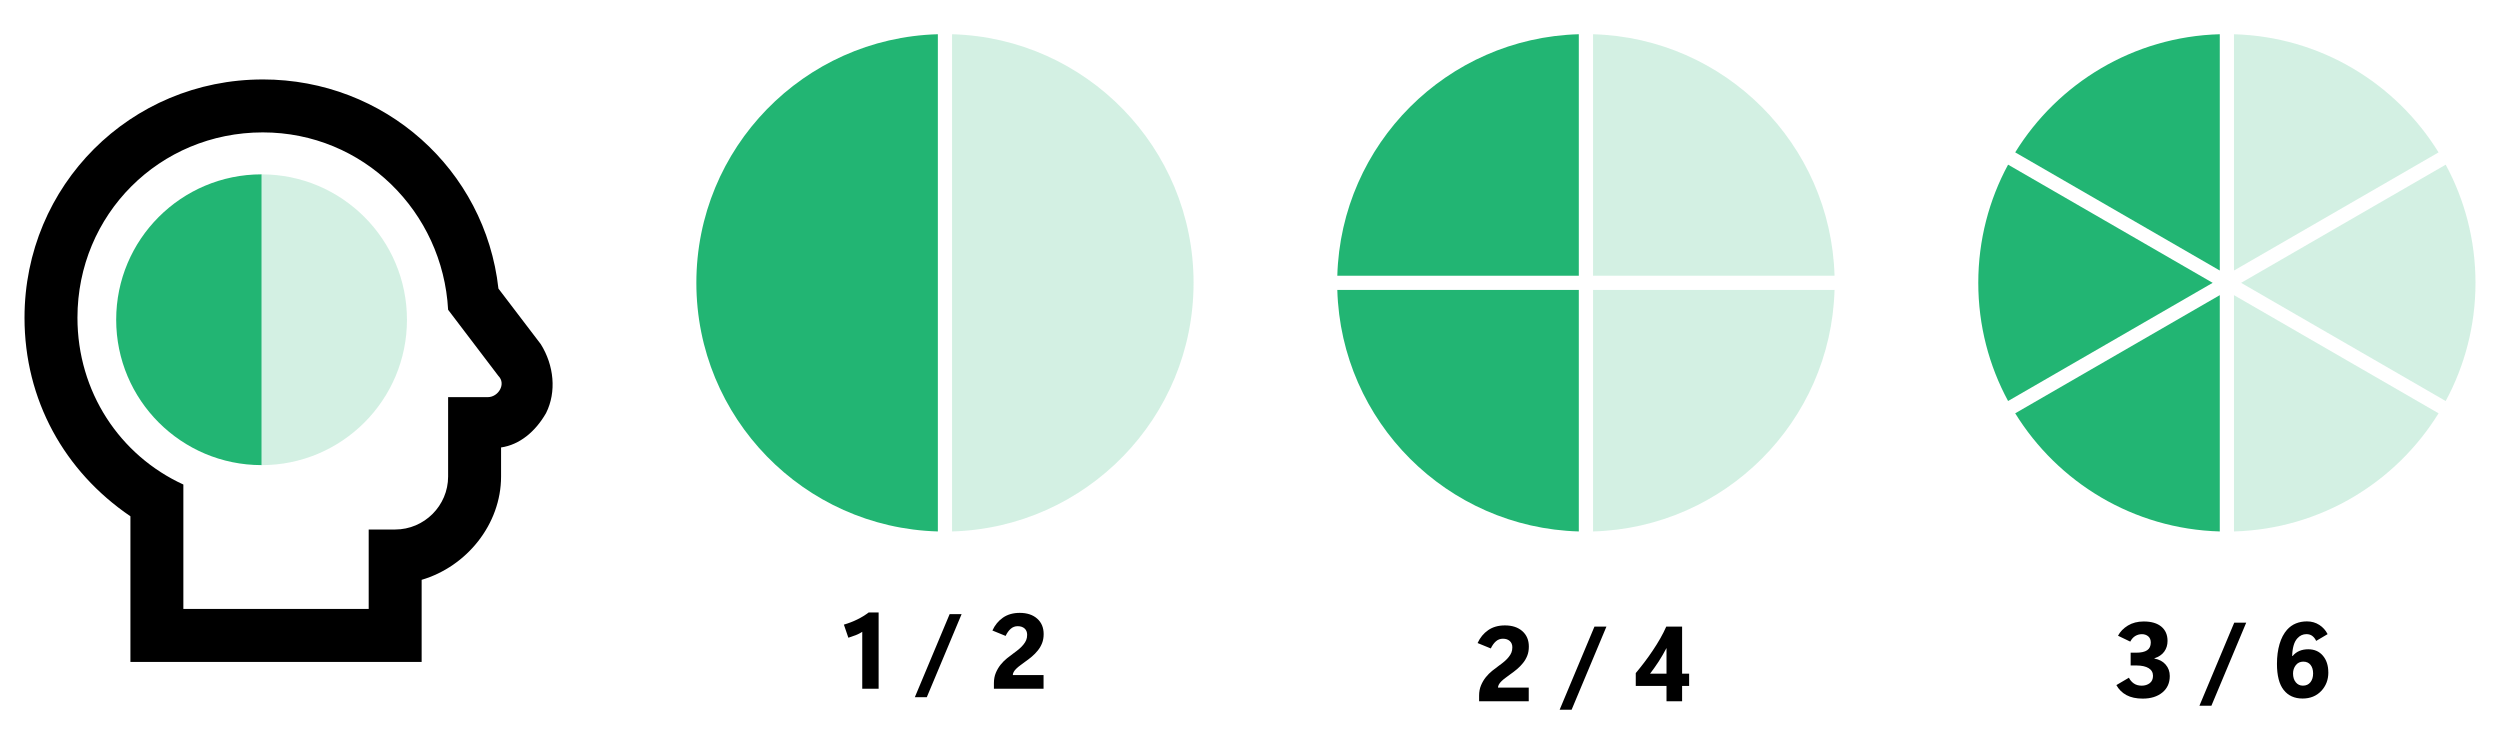
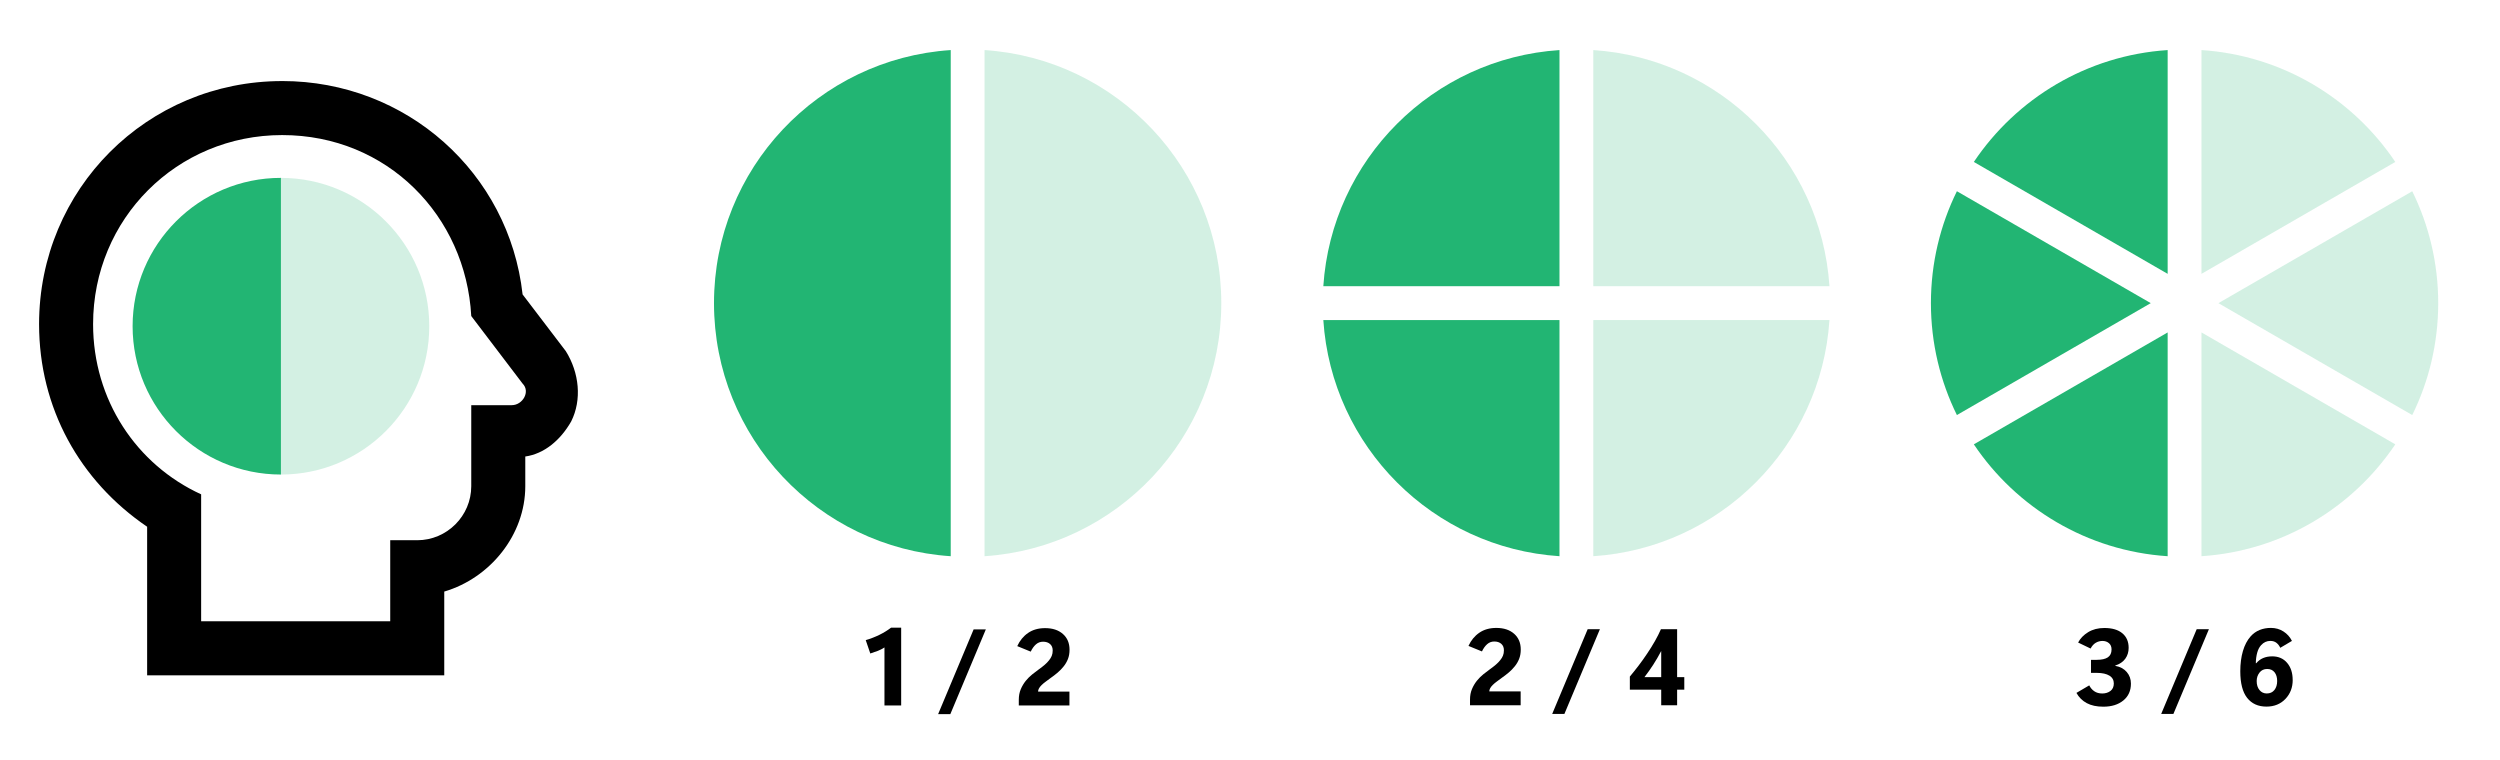
- <svg xmlns="http://www.w3.org/2000/svg" id="a" data-name="Слой 1" viewBox="0 0 1508.38 448.88">
+ <svg xmlns="http://www.w3.org/2000/svg" id="a" viewBox="0 0 1478.44 448.88">
  <defs>
    <style>
-       .c {
+       .b {
        opacity: .2;
      }

+       .c, .d {
+         fill: #22b573;
+       }
+ 
      .d {
-         fill: #22b573;
+         opacity: .2;
      }
    </style>
  </defs>
-   <g id="b" data-name="Ideal">
-     <path d="M158.55,47.94c-79.87,0-143.76,63.9-143.76,143.76,0,49.52,23.96,92.65,63.9,119.8v87.86s175.71,0,175.71,0v-49.52c27.16-7.99,47.92-33.55,47.92-62.3v-17.57c11.18-1.6,20.77-9.58,27.16-20.77,6.39-12.78,4.79-28.75-3.19-41.53l-25.56-33.55c-7.99-71.88-68.69-126.19-142.17-126.19M110.63,292.34c-38.34-17.57-63.9-55.91-63.9-100.64,0-62.3,49.52-111.82,111.82-111.82,60.7,0,108.62,47.92,111.82,107.02l30.35,39.93c4.79,4.79,0,12.78-6.39,12.78h-23.96s0,47.92,0,47.92c0,17.57-14.38,31.95-31.95,31.95h-15.97s0,47.92,0,47.92h-111.82v-75.08" />
-     <g>
-       <g class="c">
-         <path class="d" d="M157.82,280.64c48.45,0,87.72-39.28,87.72-87.72s-39.28-87.72-87.72-87.72" />
-       </g>
-       <path class="d" d="M157.82,105.19c-48.45,0-87.72,39.28-87.72,87.72s39.28,87.72,87.72,87.72" />
-     </g>
+   <path d="M166.87,47.94c-79.87,0-143.76,63.9-143.76,143.76,0,49.52,23.96,92.65,63.9,119.8v87.86h175.71v-49.52c27.16-7.99,47.92-33.55,47.92-62.3v-17.57c11.18-1.6,20.77-9.58,27.16-20.77,6.39-12.78,4.79-28.75-3.19-41.53l-25.56-33.55c-7.99-71.88-68.69-126.19-142.17-126.19M118.95,292.34c-38.34-17.57-63.9-55.91-63.9-100.64,0-62.3,49.52-111.82,111.82-111.82s108.62,47.92,111.82,107.02l30.35,39.93c4.79,4.79,0,12.78-6.39,12.78h-23.96v47.92c0,17.57-14.38,31.95-31.95,31.95h-15.97v47.92h-111.82v-75.08" />
+   <g class="b">
+     <path class="c" d="M166.14,280.64c48.45,0,87.72-39.28,87.72-87.72s-39.28-87.72-87.72-87.72" />
+   </g>
+   <path class="c" d="M166.14,105.19c-48.45,0-87.72,39.28-87.72,87.72s39.28,87.72,87.72,87.72" />
+   <g>
+     <path d="M532.94,417.21h-9.89v-34.33c-1.15.77-2.42,1.43-3.81,1.98-1.39.54-2.91,1.08-4.57,1.6l-2.7-7.91c2.87-.84,5.58-1.88,8.13-3.14s4.83-2.66,6.84-4.21h5.99v46.01h.01Z" />
+     <path d="M583,372.21l-21,50.12h-7.22l21-50.12h7.22Z" />
+     <path d="M602.49,417.21v-3.39c0-2.3.39-4.37,1.16-6.2.77-1.83,1.75-3.48,2.92-4.94,1.17-1.44,2.45-2.72,3.84-3.84s2.71-2.13,3.97-3.03c1.32-.94,2.47-1.84,3.47-2.7.99-.86,1.82-1.71,2.49-2.57.69-.84,1.23-1.71,1.62-2.64.39-.92.58-2,.58-3.23,0-1.61-.52-2.88-1.55-3.8-1.04-.92-2.42-1.38-4.16-1.38-1.59,0-2.99.52-4.19,1.57-1.2,1.05-2.23,2.48-3.09,4.3l-7.97-3.26c1.51-3.29,3.63-5.88,6.39-7.78,2.75-1.9,6.11-2.86,10.09-2.86,4.42,0,7.92,1.16,10.53,3.47s3.91,5.41,3.91,9.3c0,2.07-.32,3.91-.96,5.52s-1.49,3.08-2.56,4.39c-1.05,1.32-2.24,2.55-3.59,3.69s-2.77,2.22-4.25,3.25c-.94.71-1.87,1.4-2.78,2.06s-1.7,1.32-2.37,1.99c-.71.69-1.24,1.36-1.58,2.01-.35.65-.52,1.27-.52,1.85h18.55v8.22h-29.95Z" />
  </g>
  <g>
-     <path class="d" d="M952.58,166.37V20.65c-79.47,2.23-143.48,66.24-145.71,145.71h145.71Z" />
-     <g class="c">
-       <path class="d" d="M961.16,166.37h145.71c-2.23-79.47-66.24-143.48-145.71-145.71v145.71Z" />
-     </g>
-     <g class="c">
-       <path class="d" d="M961.16,174.94v145.71c79.47-2.23,143.48-66.24,145.71-145.71h-145.71Z" />
-     </g>
-     <path class="d" d="M952.58,174.94h-145.71c2.23,79.47,66.24,143.48,145.71,145.71v-145.71Z" />
+     <path d="M869.33,417.09v-3.39c0-2.3.39-4.37,1.16-6.2.77-1.83,1.75-3.48,2.92-4.94,1.17-1.44,2.45-2.72,3.84-3.84s2.71-2.13,3.97-3.03c1.32-.94,2.47-1.84,3.47-2.7.99-.86,1.82-1.71,2.49-2.57.69-.84,1.23-1.71,1.62-2.64s.58-2,.58-3.23c0-1.61-.52-2.88-1.55-3.8-1.04-.92-2.42-1.38-4.16-1.38-1.59,0-2.99.52-4.19,1.57-1.2,1.05-2.23,2.48-3.09,4.3l-7.97-3.26c1.51-3.29,3.63-5.88,6.39-7.78,2.75-1.9,6.11-2.86,10.09-2.86,4.42,0,7.93,1.16,10.53,3.47,2.61,2.31,3.91,5.41,3.91,9.3,0,2.07-.32,3.91-.96,5.52s-1.49,3.08-2.56,4.39c-1.05,1.32-2.24,2.55-3.59,3.69s-2.77,2.22-4.25,3.25c-.94.71-1.87,1.4-2.78,2.06s-1.7,1.32-2.37,1.99c-.71.69-1.24,1.36-1.58,2.01-.35.65-.52,1.27-.52,1.85h18.55v8.22h-29.95Z" />
+     <path d="M946.15,372.08l-21,50.12h-7.22l20.99-50.12h7.23Z" />
+     <path d="M991.81,372.08v28.37h4.24v7.41h-4.24v9.23h-9.41v-9.23h-18.55v-7.75c1.63-1.95,3.33-4.07,5.1-6.39s3.47-4.69,5.1-7.14c1.65-2.45,3.19-4.91,4.6-7.39s2.61-4.85,3.59-7.11h9.57ZM972.48,400.45h9.92v-15.47c-.69,1.36-1.45,2.74-2.28,4.13s-1.66,2.76-2.5,4.09c-.86,1.32-1.73,2.59-2.6,3.81-.88,1.22-1.73,2.37-2.54,3.44Z" />
  </g>
  <g>
-     <g class="c">
-       <path class="d" d="M574.43,20.65v300c80.86-2.27,145.71-68.56,145.71-150S655.29,22.92,574.43,20.65Z" />
-     </g>
-     <path class="d" d="M565.86,20.65c-80.86,2.27-145.71,68.56-145.71,150s64.85,147.73,145.71,150V20.65Z" />
+     <path d="M1227.94,409.77l7.59-4.46c.69,1.42,1.68,2.58,2.97,3.47,1.29.89,2.87,1.33,4.75,1.33s3.54-.51,4.85-1.52c1.31-1.01,1.96-2.5,1.96-4.44s-.87-3.54-2.62-4.6-4.15-1.59-7.2-1.62h-3.67v-7.72h3.36c2.93,0,5.13-.49,6.59-1.47s2.2-2.54,2.2-4.68c0-1.61-.52-2.85-1.55-3.72-1.04-.87-2.31-1.3-3.81-1.3-1.42,0-2.75.36-3.97,1.08s-2.24,1.86-3.06,3.41l-7.38-3.55c1.28-2.45,3.26-4.49,5.95-6.14,2.69-1.64,5.87-2.46,9.56-2.46,4.6,0,8.15,1.04,10.64,3.12s3.73,4.95,3.73,8.62c0,2.45-.66,4.59-1.98,6.43s-3.31,3.19-5.96,4.05v.16c2.87.5,5.13,1.71,6.79,3.62,1.66,1.92,2.5,4.21,2.5,6.89,0,4.21-1.5,7.53-4.5,9.98s-6.94,3.67-11.82,3.67c-3.91,0-7.18-.7-9.79-2.1s-4.66-3.42-6.12-6.06h0Z" />
+     <path d="M1306.3,372.08l-21,50.12h-7.22l21-50.12h7.22Z" />
+     <path d="M1355.85,402.11c0,4.46-1.44,8.2-4.31,11.22-2.88,3.02-6.62,4.54-11.22,4.54-4.9,0-8.7-1.72-11.41-5.16-2.71-3.44-4.06-8.69-4.06-15.74,0-4.44.52-8.42,1.55-11.94,1.04-3.53,2.55-6.41,4.53-8.65,1.55-1.74,3.34-3.01,5.37-3.83,2.03-.82,4.25-1.22,6.65-1.22,2.78,0,5.27.71,7.45,2.12,2.19,1.41,3.85,3.27,5,5.57l-6.9,4.08c-.56-1.23-1.33-2.22-2.29-2.97-.96-.74-2.15-1.11-3.58-1.11-1.05,0-2.02.2-2.93.61s-1.74,1.03-2.5,1.87c-1.05,1.13-1.83,2.62-2.34,4.47s-.79,3.93-.83,6.23h.28c1.11-1.34,2.45-2.35,4.03-3.03,1.58-.68,3.37-1.02,5.38-1.02,3.7,0,6.65,1.29,8.83,3.86,2.19,2.57,3.28,5.94,3.28,10.11h.02ZM1346.66,402.74c0-2.15-.52-3.88-1.55-5.18-1.04-1.3-2.5-1.95-4.38-1.95s-3.41.72-4.52,2.15-1.66,3.1-1.66,5c0,2.2.55,3.97,1.66,5.32s2.54,2.02,4.3,2.02c1.92,0,3.43-.68,4.52-2.05s1.63-3.14,1.63-5.32h0Z" />
  </g>
-   <g>
-     <path class="d" d="M1211.58,99.35c-11.47,21.21-17.98,45.49-17.98,71.3s6.51,50.09,17.98,71.3l123.44-71.3-123.44-71.3Z" />
-     <g class="c">
-       <path class="d" d="M1475.61,241.96c11.47-21.21,17.98-45.49,17.98-71.3s-6.51-50.09-17.98-71.3l-123.44,71.3,123.44,71.3Z" />
-     </g>
-     <g class="c">
-       <path class="d" d="M1347.88,163.23l123.43-71.29c-25.72-41.67-71.24-69.81-123.43-71.28v142.57Z" />
-     </g>
-     <path class="d" d="M1339.31,163.23V20.65c-52.2,1.47-97.71,29.61-123.43,71.28l123.43,71.29Z" />
-     <g class="c">
-       <path class="d" d="M1347.88,178.08v142.57c52.2-1.47,97.71-29.61,123.43-71.28l-123.43-71.29Z" />
-     </g>
-     <path class="d" d="M1339.31,178.08l-123.43,71.29c25.72,41.67,71.24,69.81,123.43,71.28v-142.57Z" />
-   </g>
-   <g>
-     <path d="M530.13,415.53h-9.89v-34.33c-1.15.77-2.42,1.43-3.81,1.98-1.39.54-2.91,1.08-4.57,1.6l-2.7-7.91c2.87-.84,5.58-1.88,8.13-3.14,2.55-1.26,4.83-2.66,6.84-4.21h5.99v46.01Z" />
-     <path d="M580.19,370.53l-21,50.12h-7.22l21-50.12h7.22Z" />
-     <path d="M599.68,415.53v-3.39c0-2.3.39-4.37,1.16-6.2.77-1.83,1.75-3.48,2.92-4.94,1.17-1.44,2.45-2.72,3.84-3.84,1.39-1.12,2.71-2.13,3.97-3.03,1.32-.94,2.47-1.84,3.47-2.7.99-.86,1.82-1.71,2.49-2.57.69-.84,1.23-1.71,1.62-2.64.39-.92.58-2,.58-3.23,0-1.61-.52-2.88-1.55-3.8-1.04-.92-2.42-1.38-4.16-1.38-1.59,0-2.99.52-4.19,1.57-1.2,1.05-2.23,2.48-3.09,4.3l-7.97-3.26c1.51-3.29,3.63-5.88,6.39-7.78,2.75-1.9,6.11-2.86,10.09-2.86,4.42,0,7.92,1.16,10.53,3.47s3.91,5.41,3.91,9.3c0,2.07-.32,3.91-.96,5.52-.64,1.61-1.49,3.08-2.56,4.39-1.05,1.32-2.24,2.55-3.59,3.69s-2.77,2.22-4.25,3.25c-.94.71-1.87,1.4-2.78,2.06s-1.7,1.32-2.37,1.99c-.71.69-1.24,1.36-1.58,2.01-.35.65-.52,1.27-.52,1.85h18.55v8.22h-29.94Z" />
-   </g>
-   <g>
-     <path d="M892.42,423.09v-3.39c0-2.3.39-4.37,1.16-6.2.77-1.83,1.75-3.48,2.92-4.94,1.17-1.44,2.45-2.72,3.84-3.84,1.39-1.12,2.71-2.13,3.97-3.03,1.32-.94,2.47-1.84,3.47-2.7.99-.86,1.82-1.71,2.49-2.57.69-.84,1.23-1.71,1.62-2.64s.58-2,.58-3.23c0-1.61-.52-2.88-1.55-3.8-1.04-.92-2.42-1.38-4.16-1.38-1.59,0-2.99.52-4.19,1.57-1.2,1.05-2.23,2.48-3.09,4.3l-7.97-3.26c1.51-3.29,3.63-5.88,6.39-7.78,2.75-1.9,6.11-2.86,10.09-2.86,4.42,0,7.93,1.16,10.53,3.47,2.61,2.31,3.91,5.41,3.91,9.3,0,2.07-.32,3.91-.96,5.52-.64,1.61-1.49,3.08-2.56,4.39-1.05,1.32-2.24,2.55-3.59,3.69s-2.77,2.22-4.25,3.25c-.94.71-1.87,1.4-2.78,2.06s-1.7,1.32-2.37,1.99c-.71.69-1.24,1.36-1.58,2.01-.35.65-.52,1.27-.52,1.85h18.55v8.22h-29.94Z" />
-     <path d="M969.24,378.08l-21,50.12h-7.22l20.99-50.12h7.22Z" />
-     <path d="M1014.9,378.08v28.37h4.24v7.41h-4.24v9.23h-9.41v-9.23h-18.55v-7.75c1.63-1.95,3.33-4.07,5.1-6.39s3.47-4.69,5.1-7.14c1.65-2.45,3.19-4.91,4.6-7.39,1.41-2.48,2.61-4.85,3.59-7.11h9.57ZM995.57,406.45h9.92v-15.47c-.69,1.36-1.45,2.74-2.28,4.13-.83,1.39-1.66,2.76-2.5,4.09-.86,1.32-1.73,2.59-2.6,3.81-.88,1.22-1.73,2.37-2.54,3.44Z" />
-   </g>
-   <g>
-     <path d="M1276.9,413.36l7.59-4.46c.69,1.42,1.68,2.58,2.97,3.47,1.29.89,2.87,1.33,4.75,1.33s3.54-.51,4.85-1.52c1.31-1.01,1.96-2.5,1.96-4.44s-.87-3.54-2.62-4.6c-1.75-1.06-4.15-1.59-7.2-1.62h-3.67v-7.72h3.36c2.93,0,5.13-.49,6.59-1.47,1.46-.98,2.2-2.54,2.2-4.68,0-1.61-.52-2.85-1.55-3.72-1.04-.87-2.31-1.3-3.81-1.3-1.42,0-2.75.36-3.97,1.08-1.22.72-2.24,1.86-3.06,3.41l-7.38-3.55c1.28-2.45,3.26-4.49,5.95-6.14,2.69-1.64,5.87-2.46,9.56-2.46,4.6,0,8.15,1.04,10.64,3.12,2.49,2.08,3.73,4.95,3.73,8.62,0,2.45-.66,4.59-1.98,6.43-1.32,1.84-3.31,3.19-5.96,4.05v.16c2.87.5,5.13,1.71,6.79,3.62,1.66,1.92,2.5,4.21,2.5,6.89,0,4.21-1.5,7.53-4.5,9.98-3,2.45-6.94,3.67-11.82,3.67-3.91,0-7.18-.7-9.79-2.1s-4.66-3.42-6.12-6.06Z" />
-     <path d="M1355.26,375.67l-21,50.12h-7.22l21-50.12h7.22Z" />
-     <path d="M1404.81,405.7c0,4.46-1.44,8.2-4.31,11.22-2.88,3.02-6.62,4.54-11.22,4.54-4.9,0-8.7-1.72-11.41-5.16-2.71-3.44-4.06-8.69-4.06-15.74,0-4.44.52-8.42,1.55-11.94,1.04-3.53,2.55-6.41,4.53-8.65,1.55-1.74,3.34-3.01,5.37-3.83,2.03-.82,4.25-1.22,6.65-1.22,2.78,0,5.27.71,7.45,2.12,2.19,1.41,3.85,3.27,5,5.57l-6.9,4.08c-.56-1.23-1.33-2.22-2.29-2.97-.96-.74-2.15-1.11-3.58-1.11-1.05,0-2.02.2-2.93.61s-1.74,1.03-2.5,1.87c-1.05,1.13-1.83,2.62-2.34,4.47s-.79,3.93-.83,6.23h.28c1.11-1.34,2.45-2.35,4.03-3.03,1.58-.68,3.37-1.02,5.38-1.02,3.7,0,6.65,1.29,8.83,3.86,2.19,2.57,3.28,5.94,3.28,10.11ZM1395.62,406.33c0-2.15-.52-3.88-1.55-5.18-1.04-1.3-2.5-1.95-4.38-1.95s-3.41.72-4.52,2.15c-1.11,1.43-1.66,3.1-1.66,5,0,2.2.55,3.97,1.66,5.32,1.11,1.35,2.54,2.02,4.3,2.02,1.92,0,3.43-.68,4.52-2.05,1.09-1.37,1.63-3.14,1.63-5.32Z" />
-   </g>
+   <path class="d" d="M942.24,169.27h139.66c-4.93-74.87-64.79-134.73-139.66-139.66v139.66Z" />
+   <path class="c" d="M922.24,169.27V29.61c-74.87,4.93-134.73,64.79-139.66,139.66h139.66Z" />
+   <path class="c" d="M922.24,189.27h-139.66c4.93,74.87,64.79,134.73,139.66,139.66v-139.66Z" />
+   <path class="d" d="M942.24,189.27v139.66c74.87-4.93,134.73-64.79,139.66-139.66h-139.66Z" />
+   <path class="c" d="M562.24,29.61c-78.18,5.15-140,70.18-140,149.66s61.82,144.51,140,149.66V29.61Z" />
+   <path class="d" d="M582.24,29.61v299.32c78.18-5.15,140-70.18,140-149.66s-61.82-144.51-140-149.66Z" />
+   <path class="c" d="M1281.9,161.95V29.61c-47.78,3.15-89.44,28.65-114.62,66.16l114.62,66.18Z" />
+   <path class="d" d="M1301.9,161.95l114.62-66.18c-25.18-37.51-66.85-63.02-114.62-66.16v132.34Z" />
+   <path class="d" d="M1426.54,245.46c9.83-19.96,15.36-42.43,15.36-66.18s-5.53-46.22-15.36-66.18l-114.64,66.18,114.64,66.18Z" />
+   <path class="d" d="M1301.9,196.59v132.34c47.78-3.15,89.44-28.65,114.62-66.16l-114.62-66.18Z" />
+   <path class="c" d="M1281.9,196.59l-114.62,66.18c25.18,37.51,66.85,63.02,114.62,66.16v-132.34Z" />
+   <path class="c" d="M1157.26,113.09c-9.83,19.96-15.36,42.43-15.36,66.18s5.53,46.22,15.36,66.18l114.64-66.18-114.64-66.18Z" />
</svg>
